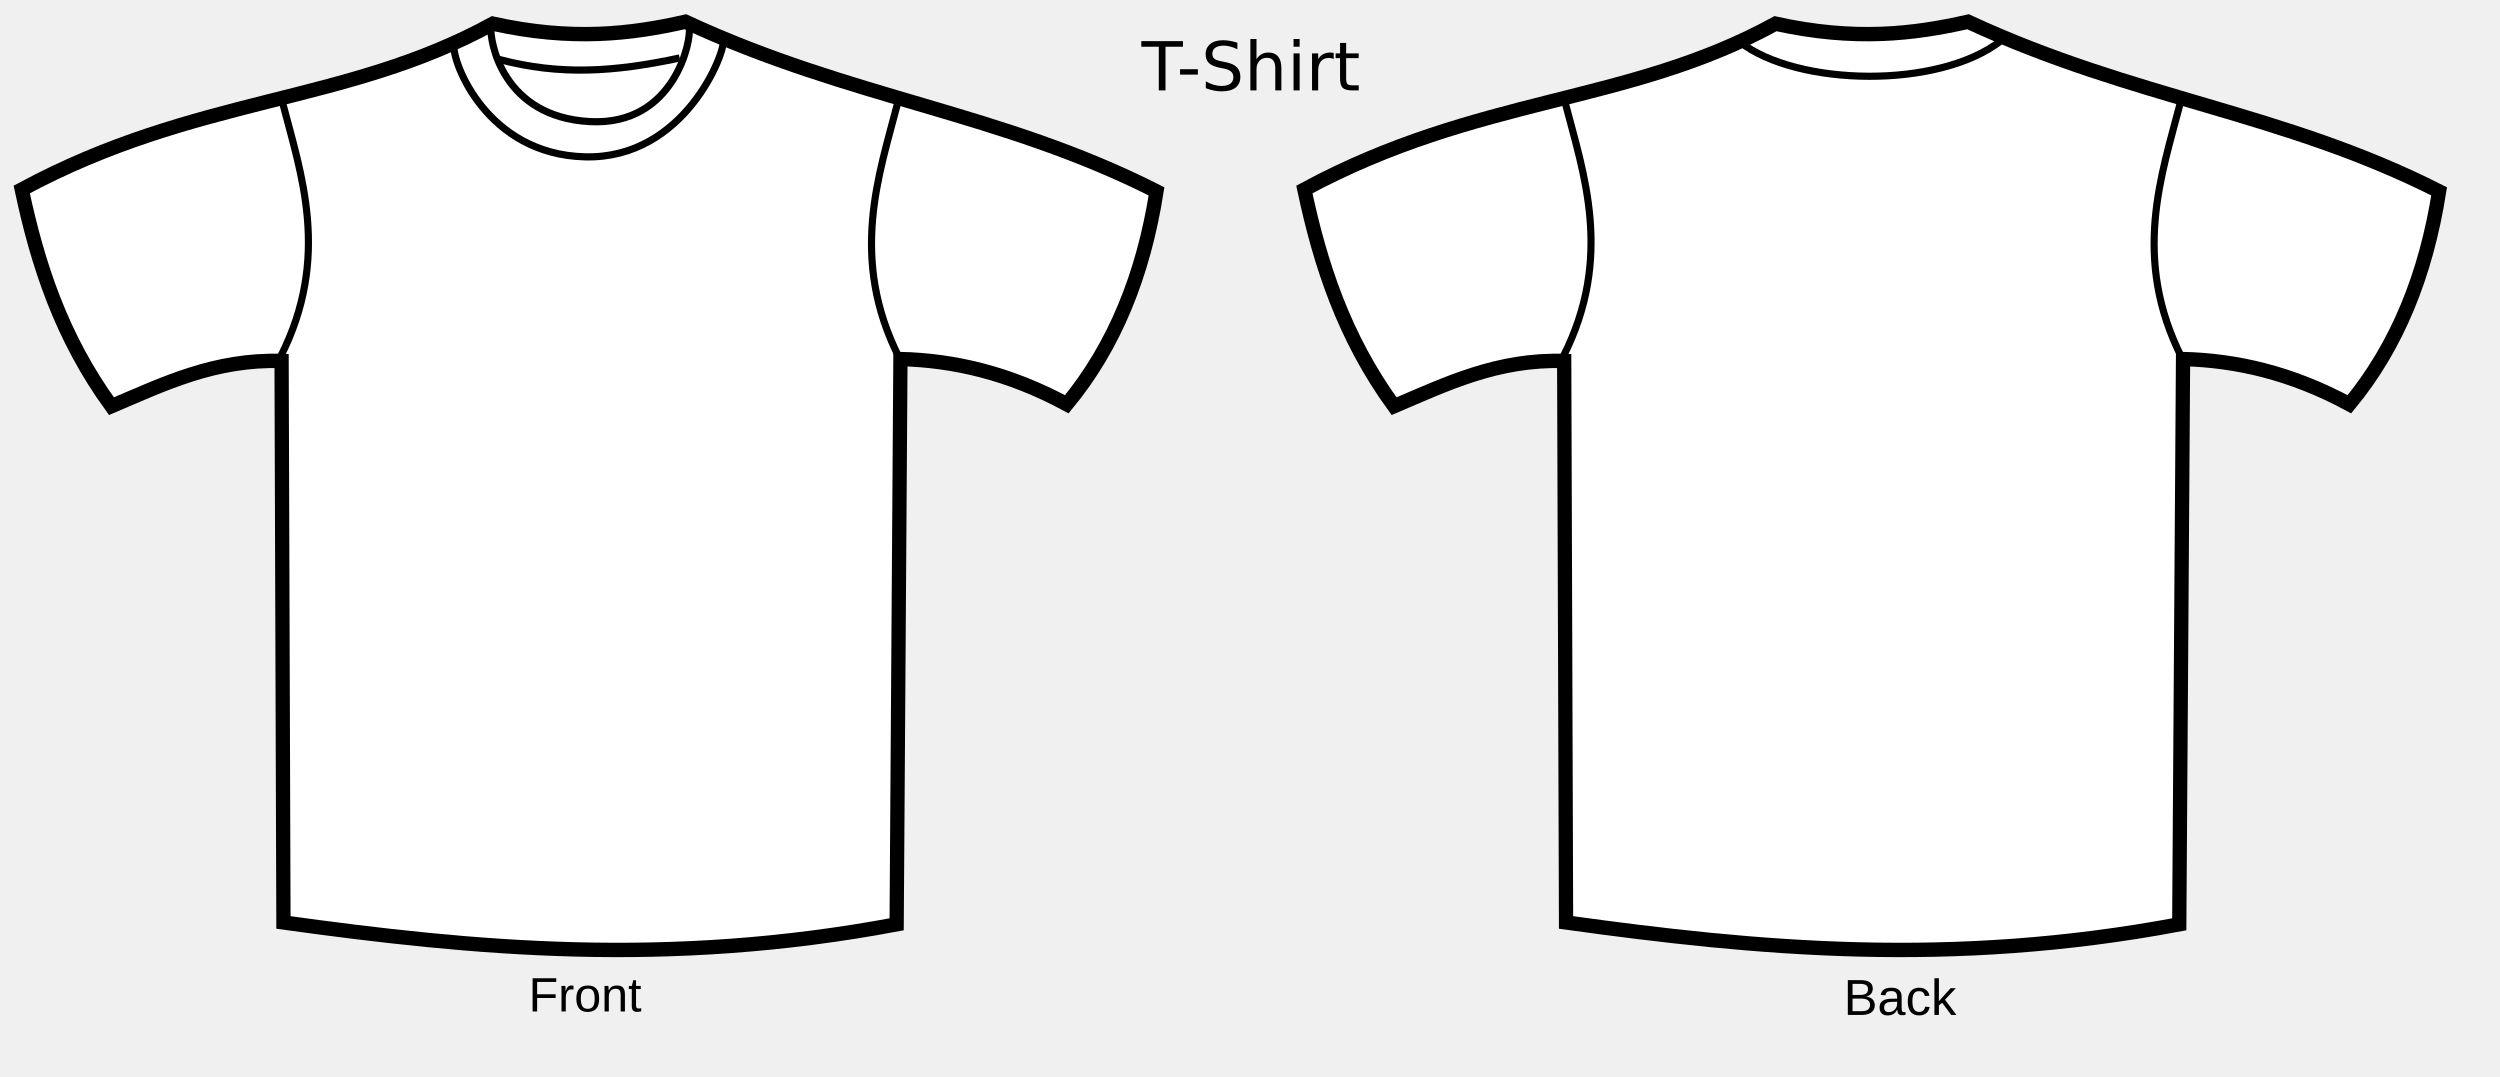
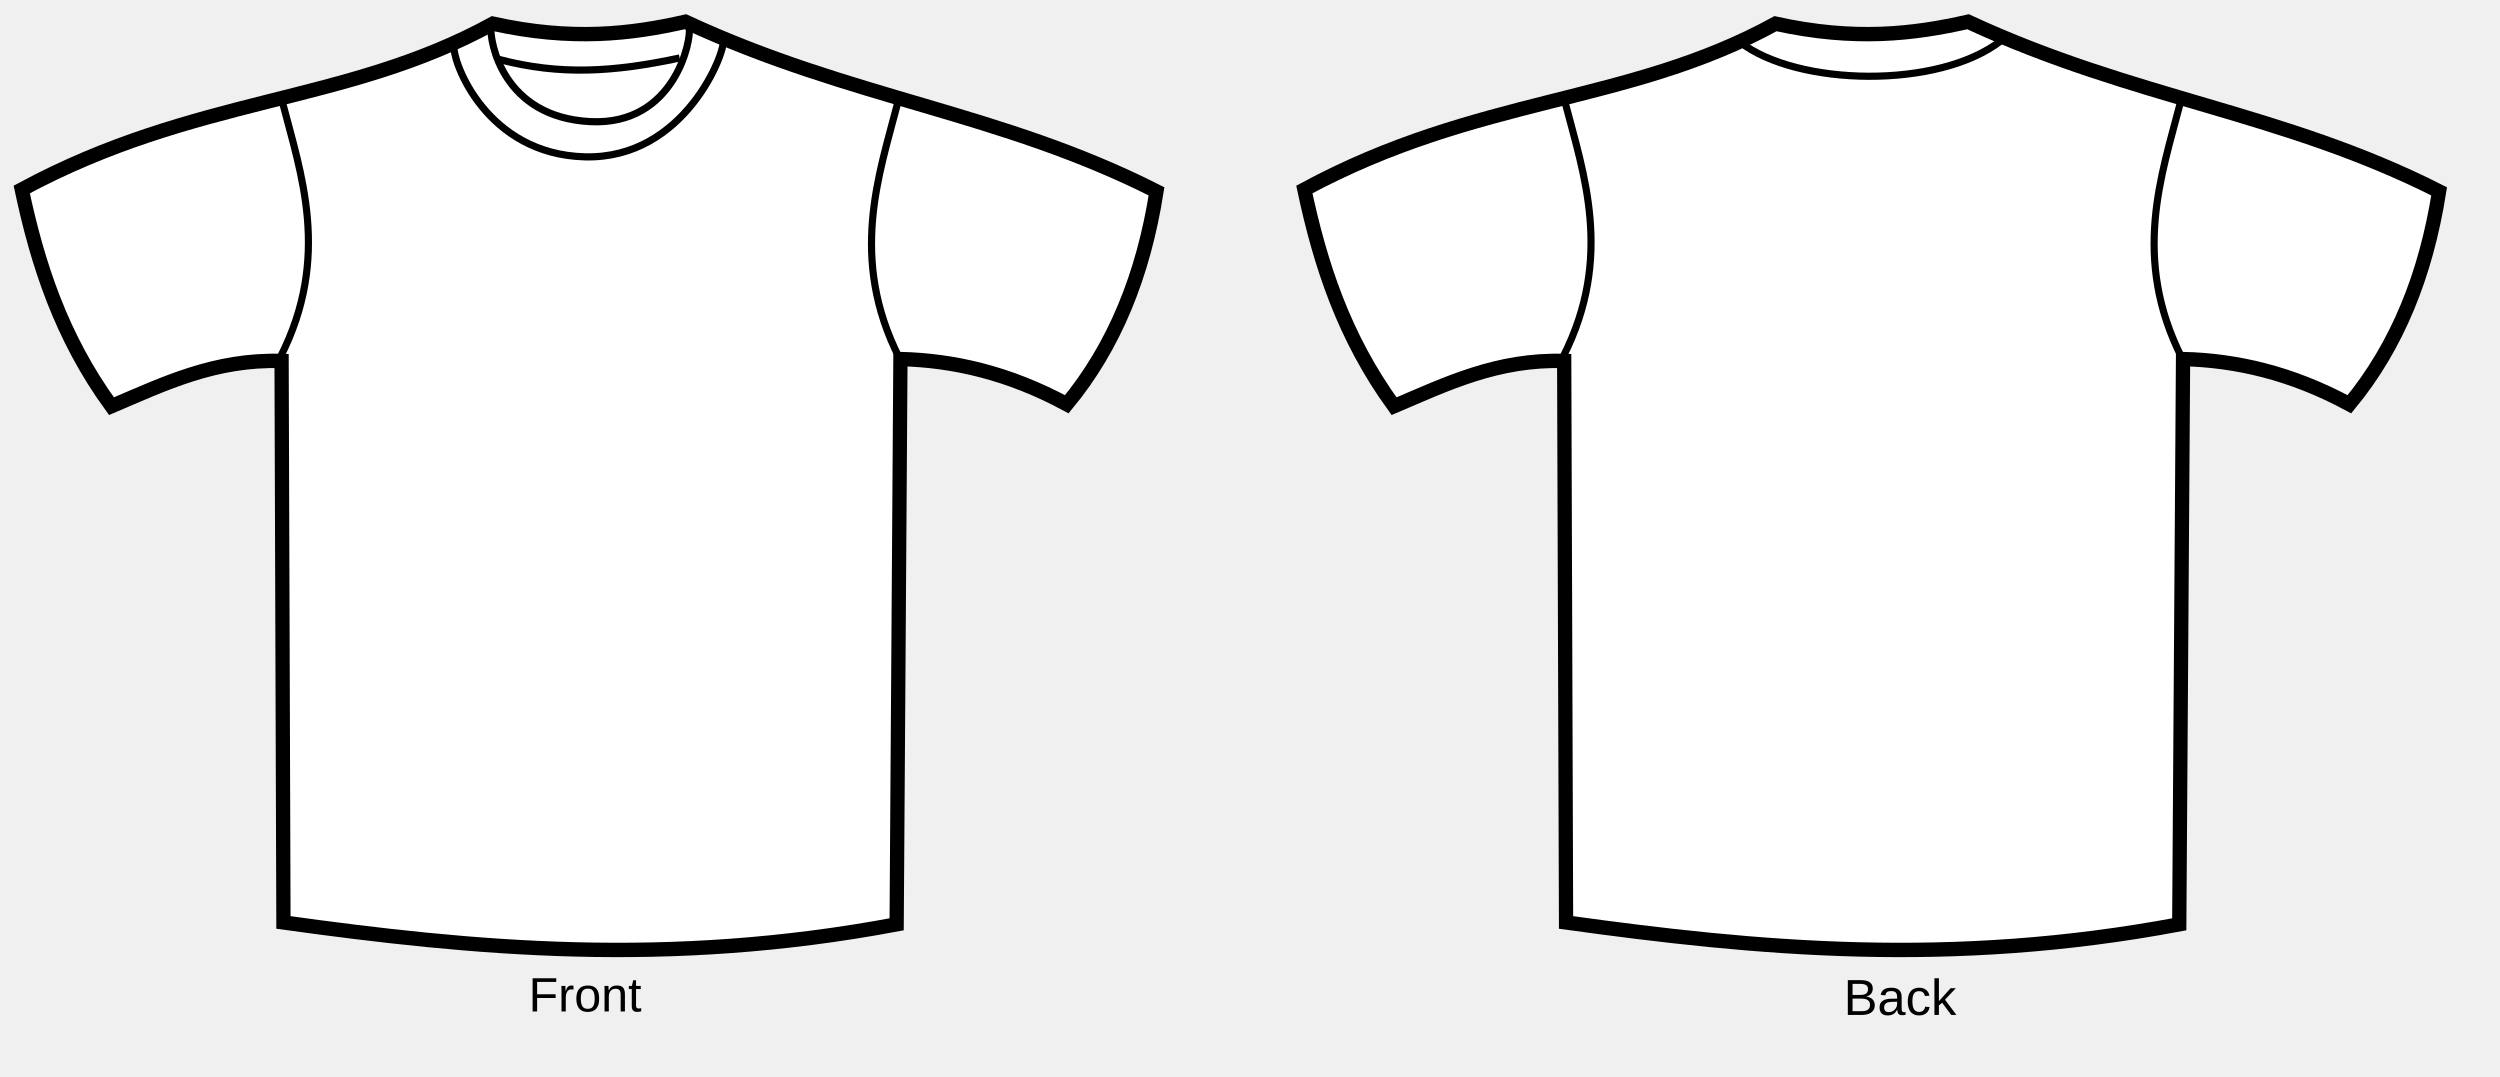
<svg xmlns="http://www.w3.org/2000/svg" xmlns:ns1="https://boxy-svg.com" viewBox="0 0 23000 9900" width="23000" height="9900">
  <g transform="matrix(0.371077, 0, 0, 0.371077, 822.2416, 270.1442)">
    <g id="layer1" transform="translate(-21.75 -11.093)">
      <g id="g3219" style="stroke:#000000" transform="matrix(176.8608, 0, 0, 178.2638, -13613.368, -97704.258)">
        <path id="path2427" style="fill-rule:evenodd;stroke:#000000;stroke-width:2;fill:#ffffff" d="m67.614 570.42c24.468-13.1 45.356-11.78 66.046-23.06 11.09 2.43 19.35 1.45 26.99-0.27 23.43 10.79 44.03 12.52 66.04 23.59-1.83 11.56-5.86 21.55-12.58 29.61-8.15-4.37-15.87-6.1-23.32-6.29l-0.53 78.62c-32.12 5.99-59.35 3.4-85.96-0.26l-0.26-78.09c-9.369-0.28-16.499 3.19-23.847 6.29-7.067-9.64-10.369-19.81-12.579-30.14z" />
        <path id="path3205" style="stroke:#000000;stroke-width:1px;fill:none" d="m133.39 547.62c-0.23 2.32 1.7 12.73 13.89 13.36 11.94 0.62 14.28-11.53 13.89-13.1" />
        <path id="path3207" style="stroke:#000000;stroke-width:1px;fill:none" d="m128.21 550.42c-0.23 2.32 4.58 15.11 18.35 15.46 14.03 0.36 19.78-14.68 19.39-16.25" />
        <path id="path3209" style="stroke:#000000;stroke-width:1px;fill:none" d="m134.52 552.33c8.54 2.24 16.08 1.76 25.32-0.2" />
        <path id="path3213" style="stroke:#000000;stroke-width:1px;fill:none" d="m104.16 558.28c2.58 9.89 6.84 21.49-0.26 35.38" />
        <path id="path3215" style="stroke:#000000;stroke-width:1px;fill:none" d="m190.38 558.48c-2.58 9.89-6.84 21.49 0.26 35.38" />
      </g>
      <g id="g3272" style="stroke:#000000" transform="matrix(176.8608, 0, 0, 178.2638, 18185.961, -97704.258)">
        <path id="path3274" style="fill-rule:evenodd;stroke:#000000;stroke-width:2;fill:#ffffff" d="m67.614 570.42c24.468-13.1 45.356-11.78 66.046-23.06 11.09 2.43 19.35 1.45 26.99-0.27 23.43 10.79 44.03 12.52 66.04 23.59-1.83 11.56-5.86 21.55-12.58 29.61-8.15-4.37-15.87-6.1-23.32-6.29l-0.53 78.62c-32.12 5.99-59.35 3.4-85.96-0.26l-0.26-78.09c-9.369-0.28-16.499 3.19-23.847 6.29-7.067-9.64-10.369-19.81-12.579-30.14z" />
        <path id="path3284" style="stroke:#000000;stroke-width:1px;fill:none" d="m128.67 549.91c8.01 6.19 27.91 6.58 36.62-0.2" />
        <path id="path3286" style="stroke:#000000;stroke-width:1px;fill:none" d="m104.16 558.28c2.58 9.89 6.84 21.49-0.26 35.38" />
        <path id="path3288" style="stroke:#000000;stroke-width:1px;fill:none" d="m190.38 558.48c-2.58 9.89-6.84 21.49 0.26 35.38" />
      </g>
-       <path id="text3455" style="fill: rgb(0, 0, 0);" d="M 27135.33 302.423 L 27135.33 441.563 L 26701.854 441.563 L 26701.854 1524.536 L 26535.41 1524.536 L 26535.41 441.563 L 26101.934 441.563 L 26101.934 302.423 M 27504.148 998.141 L 27504.148 1132.496 L 27062.283 1132.496 L 27062.283 998.141 M 28483.66 342.534 L 28483.66 503.835 C 28421.391 473.775 28361.52 451.381 28306.436 436.654 C 28250.154 421.927 28196.271 414.502 28144.781 414.502 C 28054.975 414.502 27985.521 431.985 27936.43 466.949 C 27887.328 501.911 27863.383 551.485 27863.383 615.912 C 27863.383 669.916 27878.949 710.869 27911.279 738.654 C 27944.809 765.952 28005.879 788.104 28096.883 804.989 L 28196.271 825.465 C 28319.613 848.934 28410.617 890.366 28469.287 949.884 C 28527.961 1008.794 28557.898 1087.949 28557.898 1187.333 C 28557.898 1305.764 28517.186 1395.453 28438.154 1456.643 C 28359.125 1517.712 28242.975 1548.248 28089.699 1548.248 C 28031.023 1548.248 27969.953 1541.781 27904.098 1528.611 C 27839.43 1515.556 27772.379 1496.159 27701.725 1470.535 L 27701.725 1300.259 C 27768.781 1337.852 27834.645 1366.235 27899.303 1385.397 C 27963.969 1404.436 28027.43 1414.009 28089.699 1414.009 C 28183.098 1414.009 28256.145 1395.453 28307.633 1358.332 C 28359.125 1321.213 28384.271 1268.283 28384.271 1199.553 C 28384.271 1139.556 28366.309 1092.619 28329.188 1058.729 C 28292.07 1024.965 28232.199 999.573 28148.375 982.69 L 28047.787 963.05 C 27924.451 938.384 27834.645 899.949 27779.559 847.62 C 27724.48 795.17 27696.941 722.364 27696.941 628.966 C 27696.941 520.953 27735.256 435.813 27810.699 373.669 C 27887.328 311.399 27992.709 280.27 28125.623 280.27 C 28183.098 280.27 28241.773 285.535 28301.646 295.837 C 28360.32 306.251 28421.391 321.819 28483.66 342.534 M 29574.533 971.194 L 29574.533 1524.536 L 29423.662 1524.536 L 29423.662 976.104 C 29423.662 889.293 29406.893 824.384 29372.166 781.278 C 29338.643 738.172 29288.346 716.618 29220.092 716.618 C 29138.662 716.618 29075.201 742.484 29028.502 794.332 C 28980.604 846.18 28957.85 916.833 28957.85 1006.4 L 28957.85 1524.536 L 28805.771 1524.536 L 28805.771 250.81 L 28957.85 250.81 L 28957.85 750.144 C 28993.771 695.066 29035.682 653.873 29084.777 626.57 C 29133.877 599.269 29190.154 585.62 29253.621 585.62 C 29358.996 585.62 29439.223 618.426 29493.111 683.809 C 29546.998 748.829 29574.533 844.622 29574.533 971.194 M 29876.297 607.772 L 30027.174 607.772 L 30027.174 1524.536 L 29876.297 1524.536 L 29876.297 607.772 M 29876.297 250.81 L 30027.174 250.81 L 30027.174 441.563 L 29876.297 441.563 L 29876.297 250.81 M 30872.57 748.588 C 30855.809 738.654 30836.648 731.588 30816.289 727.277 C 30797.133 722.364 30775.578 719.849 30751.633 719.849 C 30666.607 719.849 30600.752 747.753 30555.25 803.432 C 30509.746 858.516 30486.992 937.909 30486.992 1041.605 L 30486.992 1524.536 L 30334.916 1524.536 L 30334.916 607.772 L 30486.992 607.772 L 30486.992 750.144 C 30518.121 694.466 30560.035 653.274 30610.328 626.57 C 30660.625 599.269 30722.891 585.62 30795.938 585.62 C 30805.516 585.62 30817.488 586.452 30829.461 588.132 C 30842.637 589.206 30855.809 591.122 30871.375 593.877 L 30872.57 748.588 M 31180.313 347.442 L 31180.313 607.772 L 31491.656 607.772 L 31491.656 724.758 L 31180.313 724.758 L 31180.313 1222.536 C 31180.313 1297.261 31191.098 1345.279 31211.453 1366.591 C 31231.805 1387.788 31273.719 1398.443 31335.984 1398.443 L 31491.656 1398.443 L 31491.656 1524.536 L 31335.984 1524.536 C 31219.836 1524.536 31139.605 1502.986 31095.297 1459.87 C 31050.992 1416.164 31029.438 1337.139 31029.438 1222.536 L 31029.438 724.758 L 30919.27 724.758 L 30919.27 607.772 L 31029.438 607.772 L 31029.438 347.442 L 31180.313 347.442" />
      <path id="text3463" style="fill:#000000" d="M 11122.531 23627.658 L 11122.531 23934.104 L 11581.706 23934.104 L 11581.706 24026.939 L 11122.531 24026.939 L 11122.531 24360.342 L 11010.731 24360.342 L 11010.731 23536.82 L 11596.68 23536.82 L 11596.68 23627.658 L 11122.531 23627.658 M 11727.443 24360.342 L 11727.443 23875.211 L 11727.443 23835.283 C 11727.443 23820.309 11727.443 23807.334 11726.446 23794.355 C 11726.446 23781.379 11725.45 23769.402 11725.45 23758.422 C 11725.45 23746.445 11724.449 23736.461 11724.449 23727.479 L 11823.273 23727.479 C 11824.27 23736.461 11824.27 23747.441 11825.268 23758.422 C 11825.268 23770.4 11826.267 23781.379 11826.267 23794.355 C 11827.264 23806.334 11828.263 23817.318 11828.263 23829.295 L 11828.263 23857.244 L 11831.257 23857.244 C 11838.246 23833.287 11846.232 23812.326 11854.217 23794.355 C 11863.199 23776.389 11873.184 23761.416 11884.163 23750.436 C 11895.142 23738.455 11909.118 23730.473 11924.092 23724.484 C 11940.063 23719.488 11959.029 23716.494 11980.989 23716.494 C 11989.974 23716.494 11997.958 23716.494 12005.944 23718.492 C 12013.931 23719.488 12019.919 23720.488 12023.912 23721.486 L 12023.912 23818.316 C 12016.925 23816.318 12008.938 23815.322 11998.957 23814.324 C 11989.974 23813.324 11978.992 23812.326 11968.012 23812.326 C 11943.057 23812.326 11923.094 23818.316 11906.124 23829.295 C 11889.155 23840.277 11875.179 23855.248 11864.2 23874.215 C 11853.22 23894.176 11846.232 23917.139 11840.242 23944.088 C 11835.25 23970.043 11833.255 23998.99 11833.255 24030.93 L 11833.255 24360.342 L 11727.443 24360.342 M 12660.768 24043.908 C 12660.768 24154.709 12636.811 24236.564 12587.899 24291.465 C 12538.988 24345.367 12468.114 24372.32 12375.281 24372.32 C 12331.359 24372.32 12291.431 24365.33 12257.493 24352.352 C 12222.556 24339.379 12192.609 24319.414 12168.653 24291.465 C 12144.694 24264.514 12126.729 24230.574 12113.751 24189.648 C 12101.773 24147.723 12094.787 24099.807 12094.787 24043.908 C 12094.787 23825.301 12189.615 23716.494 12379.273 23716.494 C 12428.186 23716.494 12470.111 23722.482 12506.047 23736.461 C 12541.982 23750.436 12570.931 23770.4 12593.888 23798.352 C 12616.848 23825.301 12633.816 23859.238 12644.797 23900.166 C 12654.78 23941.094 12660.768 23989.01 12660.768 24043.908 M 12549.969 24043.908 C 12549.969 23994.998 12545.976 23954.07 12537.989 23922.127 C 12531.002 23890.186 12520.02 23864.23 12505.048 23845.268 C 12491.073 23826.301 12473.105 23813.324 12452.142 23805.338 C 12431.182 23797.352 12407.224 23794.355 12380.271 23794.355 C 12353.32 23794.355 12329.364 23798.352 12307.403 23806.334 C 12286.44 23814.324 12267.475 23827.299 12252.501 23847.262 C 12237.529 23866.227 12225.551 23892.18 12217.564 23924.125 C 12209.577 23956.064 12205.587 23995.996 12205.587 24043.908 C 12205.587 24092.822 12209.577 24133.744 12218.563 24165.689 C 12227.546 24197.633 12238.528 24223.586 12253.5 24242.553 C 12268.474 24261.52 12286.44 24275.492 12306.406 24282.482 C 12327.368 24290.465 12350.326 24294.459 12374.284 24294.459 C 12401.234 24294.459 12425.191 24290.465 12447.152 24283.479 C 12469.112 24275.492 12488.077 24262.516 12503.053 24243.549 C 12518.026 24223.586 12530.003 24198.631 12537.989 24165.689 C 12545.976 24133.744 12549.969 24092.822 12549.969 24043.908 M 13193.811 24360.342 L 13193.811 23959.059 C 13193.811 23928.115 13191.815 23903.16 13186.823 23882.199 C 13182.83 23861.236 13175.844 23845.268 13165.861 23832.289 C 13154.881 23819.311 13141.905 23810.328 13124.936 23805.338 C 13108.962 23800.346 13088.002 23797.352 13064.044 23797.352 C 13039.089 23797.352 13016.131 23802.344 12996.166 23811.326 C 12976.202 23819.311 12959.233 23832.289 12944.26 23849.26 C 12930.285 23865.23 12919.305 23886.195 12911.318 23910.148 C 12904.331 23934.104 12900.339 23962.057 12900.339 23993.998 L 12900.339 24360.342 L 12794.527 24360.342 L 12794.527 23863.232 L 12794.527 23821.309 C 12794.527 23806.334 12793.53 23792.359 12793.53 23779.383 C 12793.53 23766.404 12792.532 23755.428 12792.532 23745.445 C 12791.535 23736.461 12791.535 23730.473 12791.535 23727.479 L 12890.356 23727.479 C 12891.355 23729.473 12891.355 23735.461 12891.355 23743.451 C 12892.353 23752.434 12892.353 23762.414 12893.351 23773.395 C 12893.351 23784.373 12894.35 23795.357 12894.35 23807.334 C 12895.349 23818.316 12895.349 23828.295 12895.349 23836.281 L 12897.344 23836.281 C 12907.323 23817.318 12918.306 23801.346 12930.285 23786.371 C 12942.263 23771.4 12956.237 23759.418 12972.21 23748.439 C 12988.182 23738.455 13007.146 23730.473 13027.111 23724.484 C 13048.073 23719.488 13072.03 23716.494 13098.982 23716.494 C 13134.918 23716.494 13164.863 23720.488 13189.817 23728.475 C 13215.773 23737.459 13236.735 23750.436 13252.705 23768.406 C 13268.678 23786.371 13280.657 23810.328 13288.641 23838.277 C 13295.629 23866.227 13299.621 23900.166 13299.621 23939.096 L 13299.621 24360.342 L 13193.811 24360.342 M 13702.896 24356.348 C 13685.928 24360.342 13669.955 24363.336 13652.986 24366.33 C 13637.016 24368.324 13618.049 24370.322 13596.088 24370.322 C 13511.241 24370.322 13469.315 24322.408 13469.315 24226.58 L 13469.315 23804.34 L 13396.447 23804.34 L 13396.447 23727.479 L 13473.309 23727.479 L 13504.254 23586.73 L 13575.126 23586.73 L 13575.126 23727.479 L 13691.916 23727.479 L 13691.916 23804.34 L 13575.126 23804.34 L 13575.126 24203.621 C 13575.126 24234.566 13580.118 24255.529 13589.103 24268.504 C 13600.081 24280.48 13617.051 24286.475 13642.006 24286.475 C 13651.989 24286.475 13660.973 24285.477 13670.952 24284.477 C 13680.936 24282.482 13690.919 24280.48 13702.896 24278.486 L 13702.896 24356.348" />
      <path id="text3467" style="fill:#000000" d="M 44287.113 24203.32 C 44287.113 24246.219 44278.742 24283.887 44260.957 24315.277 C 44244.219 24345.617 44221.199 24370.73 44191.898 24390.611 C 44162.602 24409.443 44129.121 24424.092 44090.406 24432.465 C 44052.738 24441.879 44011.934 24446.064 43969.031 24446.064 L 43618.52 24446.064 L 43618.52 23582.855 L 43932.414 23582.855 C 43980.547 23582.855 44023.441 23587.041 44061.109 23594.365 C 44098.777 23602.736 44130.164 23615.293 44156.328 23632.033 C 44182.484 23649.818 44202.363 23670.746 44215.969 23697.951 C 44229.57 23724.109 44236.891 23755.498 44236.891 23792.119 C 44236.891 23816.184 44233.75 23839.203 44226.43 23860.129 C 44220.152 23881.057 44209.688 23900.934 44196.086 23918.723 C 44182.484 23935.463 44164.695 23950.111 44143.77 23963.715 C 44123.891 23975.227 44099.824 23984.643 44072.617 23990.92 C 44107.148 23995.104 44137.492 24002.428 44164.695 24014.984 C 44191.898 24026.496 44213.871 24042.188 44231.66 24059.977 C 44249.445 24078.811 44264.094 24099.734 44272.469 24124.848 C 44281.883 24148.912 44287.113 24175.068 44287.113 24203.32 M 44118.656 23806.768 C 44118.656 23759.682 44102.965 23726.201 44071.57 23706.32 C 44039.141 23686.443 43993.098 23675.979 43932.414 23675.979 L 43735.707 23675.979 L 43735.707 23950.111 L 43932.414 23950.111 C 43966.941 23950.111 43996.238 23946.975 44020.305 23939.65 C 44043.324 23933.371 44063.203 23922.91 44077.852 23911.396 C 44092.5 23898.842 44102.965 23883.148 44109.242 23865.361 C 44115.516 23848.619 44118.656 23828.74 44118.656 23806.768 M 44168.879 24193.904 C 44168.879 24166.699 44163.648 24142.635 44153.188 24123.803 C 44143.77 24104.967 44129.121 24089.273 44110.285 24076.717 C 44091.453 24064.162 44069.48 24055.793 44042.273 24049.512 C 44016.117 24044.281 43986.82 24041.141 43954.391 24041.141 L 43735.707 24041.141 L 43735.707 24352.941 L 43963.805 24352.941 C 43993.098 24352.941 44020.305 24349.805 44045.414 24345.617 C 44070.527 24340.389 44092.5 24332.018 44110.285 24319.461 C 44129.121 24306.904 44142.723 24291.213 44153.188 24270.283 C 44163.648 24250.402 44168.879 24224.246 44168.879 24193.904 M 44606.238 24458.621 C 44539.273 24458.621 44489.055 24440.832 44455.57 24406.307 C 44422.09 24370.73 44405.348 24322.6 44405.348 24260.867 C 44405.348 24217.969 44413.719 24181.35 44429.414 24154.145 C 44447.203 24125.895 44468.125 24103.922 44495.332 24088.227 C 44521.488 24071.486 44552.875 24061.021 44586.359 24054.744 C 44620.887 24048.465 44656.461 24045.328 44692.039 24044.281 L 44840.613 24042.188 L 44840.613 24005.566 C 44840.613 23978.363 44837.477 23955.344 44832.242 23935.463 C 44825.965 23916.629 44817.594 23900.934 44806.086 23889.426 C 44793.531 23876.869 44778.879 23868.5 44761.094 23863.268 C 44743.305 23858.037 44722.383 23854.9 44698.316 23854.9 C 44677.391 23854.9 44657.512 23855.943 44640.766 23860.129 C 44624.027 23862.225 44608.336 23868.5 44595.777 23875.824 C 44583.219 23884.193 44572.758 23894.658 44565.434 23908.258 C 44558.109 23921.861 44552.875 23939.65 44549.742 23960.574 L 44434.645 23950.111 C 44438.828 23923.953 44447.203 23899.889 44457.664 23877.916 C 44469.172 23855.943 44485.914 23837.111 44506.84 23821.416 C 44527.766 23804.676 44553.922 23793.166 44585.313 23783.75 C 44617.75 23775.377 44656.461 23771.193 44700.406 23771.193 C 44784.109 23771.193 44846.891 23790.025 44888.742 23828.74 C 44931.641 23866.408 44952.57 23921.861 44952.57 23994.059 L 44952.57 24279.703 C 44952.57 24312.137 44956.758 24337.248 44965.125 24353.99 C 44973.496 24369.686 44990.234 24378.055 45014.301 24378.055 C 45020.582 24378.055 45026.859 24378.055 45032.09 24377.01 C 45038.367 24375.963 45044.648 24374.918 45049.875 24373.871 L 45049.875 24442.928 C 45036.277 24446.064 45022.672 24448.16 45009.07 24450.252 C 44995.469 24451.297 44980.82 24452.344 44965.125 24452.344 C 44944.199 24452.344 44926.414 24450.252 44910.719 24445.02 C 44896.07 24438.74 44884.563 24430.371 44875.145 24419.908 C 44865.727 24408.398 44858.406 24393.75 44853.172 24378.055 C 44848.984 24361.314 44845.844 24341.434 44844.801 24319.461 L 44840.613 24319.461 C 44829.105 24340.389 44815.5 24360.266 44801.898 24377.01 C 44787.25 24393.75 44771.559 24409.443 44752.723 24420.951 C 44733.891 24433.508 44711.918 24441.879 44687.852 24449.203 C 44664.836 24455.484 44636.586 24458.621 44606.238 24458.621 M 44631.352 24375.963 C 44665.883 24375.963 44697.27 24369.686 44723.426 24357.129 C 44749.586 24343.525 44771.559 24326.785 44788.297 24306.904 C 44806.086 24287.023 44819.688 24265.055 44828.055 24242.035 C 44836.43 24217.969 44840.613 24194.949 44840.613 24174.025 L 44840.613 24118.57 L 44720.289 24121.707 C 44693.086 24121.707 44666.93 24123.803 44642.859 24127.986 C 44618.797 24131.127 44596.82 24137.404 44579.039 24147.867 C 44560.203 24158.328 44545.555 24171.932 44535.094 24190.766 C 44524.629 24209.598 44518.352 24233.666 44518.352 24262.959 C 44518.352 24298.535 44528.813 24326.785 44547.648 24346.666 C 44567.523 24366.547 44594.73 24375.963 44631.352 24375.963 M 45219.379 24111.246 C 45219.379 24149.959 45222.52 24184.488 45227.75 24216.922 C 45232.984 24248.311 45242.398 24275.516 45256 24299.58 C 45268.555 24322.6 45286.344 24340.389 45307.273 24352.941 C 45329.242 24365.498 45355.398 24371.777 45386.789 24371.777 C 45426.547 24371.777 45458.984 24361.314 45485.148 24339.342 C 45511.305 24318.416 45528.047 24285.979 45534.32 24242.035 L 45645.234 24249.359 C 45642.094 24276.563 45633.719 24302.721 45622.211 24327.832 C 45609.656 24352.941 45592.914 24375.963 45571.992 24394.795 C 45551.063 24413.631 45524.906 24429.324 45494.563 24441.879 C 45464.219 24453.389 45429.688 24458.621 45389.93 24458.621 C 45337.609 24458.621 45293.668 24450.252 45258.094 24432.465 C 45221.477 24414.676 45191.129 24390.611 45169.156 24360.266 C 45146.137 24328.877 45129.398 24292.256 45119.98 24250.402 C 45109.52 24208.553 45104.289 24163.561 45104.289 24114.383 C 45104.289 24069.393 45108.469 24030.68 45115.797 23996.152 C 45123.117 23961.623 45132.535 23932.326 45146.137 23907.213 C 45159.742 23881.057 45175.434 23860.129 45193.223 23842.344 C 45211.008 23824.555 45230.891 23810.951 45251.816 23800.49 C 45272.742 23790.025 45294.719 23782.701 45318.781 23778.518 C 45341.797 23773.285 45364.82 23771.193 45388.883 23771.193 C 45425.5 23771.193 45458.984 23775.377 45488.281 23785.842 C 45517.578 23796.303 45541.648 23809.908 45562.57 23828.74 C 45584.547 23845.48 45601.289 23866.408 45614.891 23890.473 C 45627.445 23914.539 45636.859 23940.695 45642.094 23968.947 L 45528.047 23977.318 C 45522.813 23940.695 45508.164 23911.396 45485.148 23889.426 C 45462.125 23868.5 45428.641 23856.992 45385.742 23856.992 C 45354.352 23856.992 45328.195 23862.225 45306.227 23872.686 C 45285.297 23883.148 45268.555 23898.842 45256 23920.814 C 45242.398 23940.695 45232.984 23967.898 45227.75 23999.291 C 45222.52 24031.725 45219.379 24068.346 45219.379 24111.246 M 46181.992 24446.064 L 45957.031 24143.68 L 45876.469 24210.645 L 45876.469 24446.064 L 45765.555 24446.064 L 45765.555 23536.818 L 45876.469 23536.818 L 45876.469 24104.967 L 46167.344 23782.701 L 46297.086 23782.701 L 46027.133 24068.346 L 46310.688 24446.064 L 46181.992 24446.064" ns1:origin="0.5 2.62" />
    </g>
  </g>
</svg>
